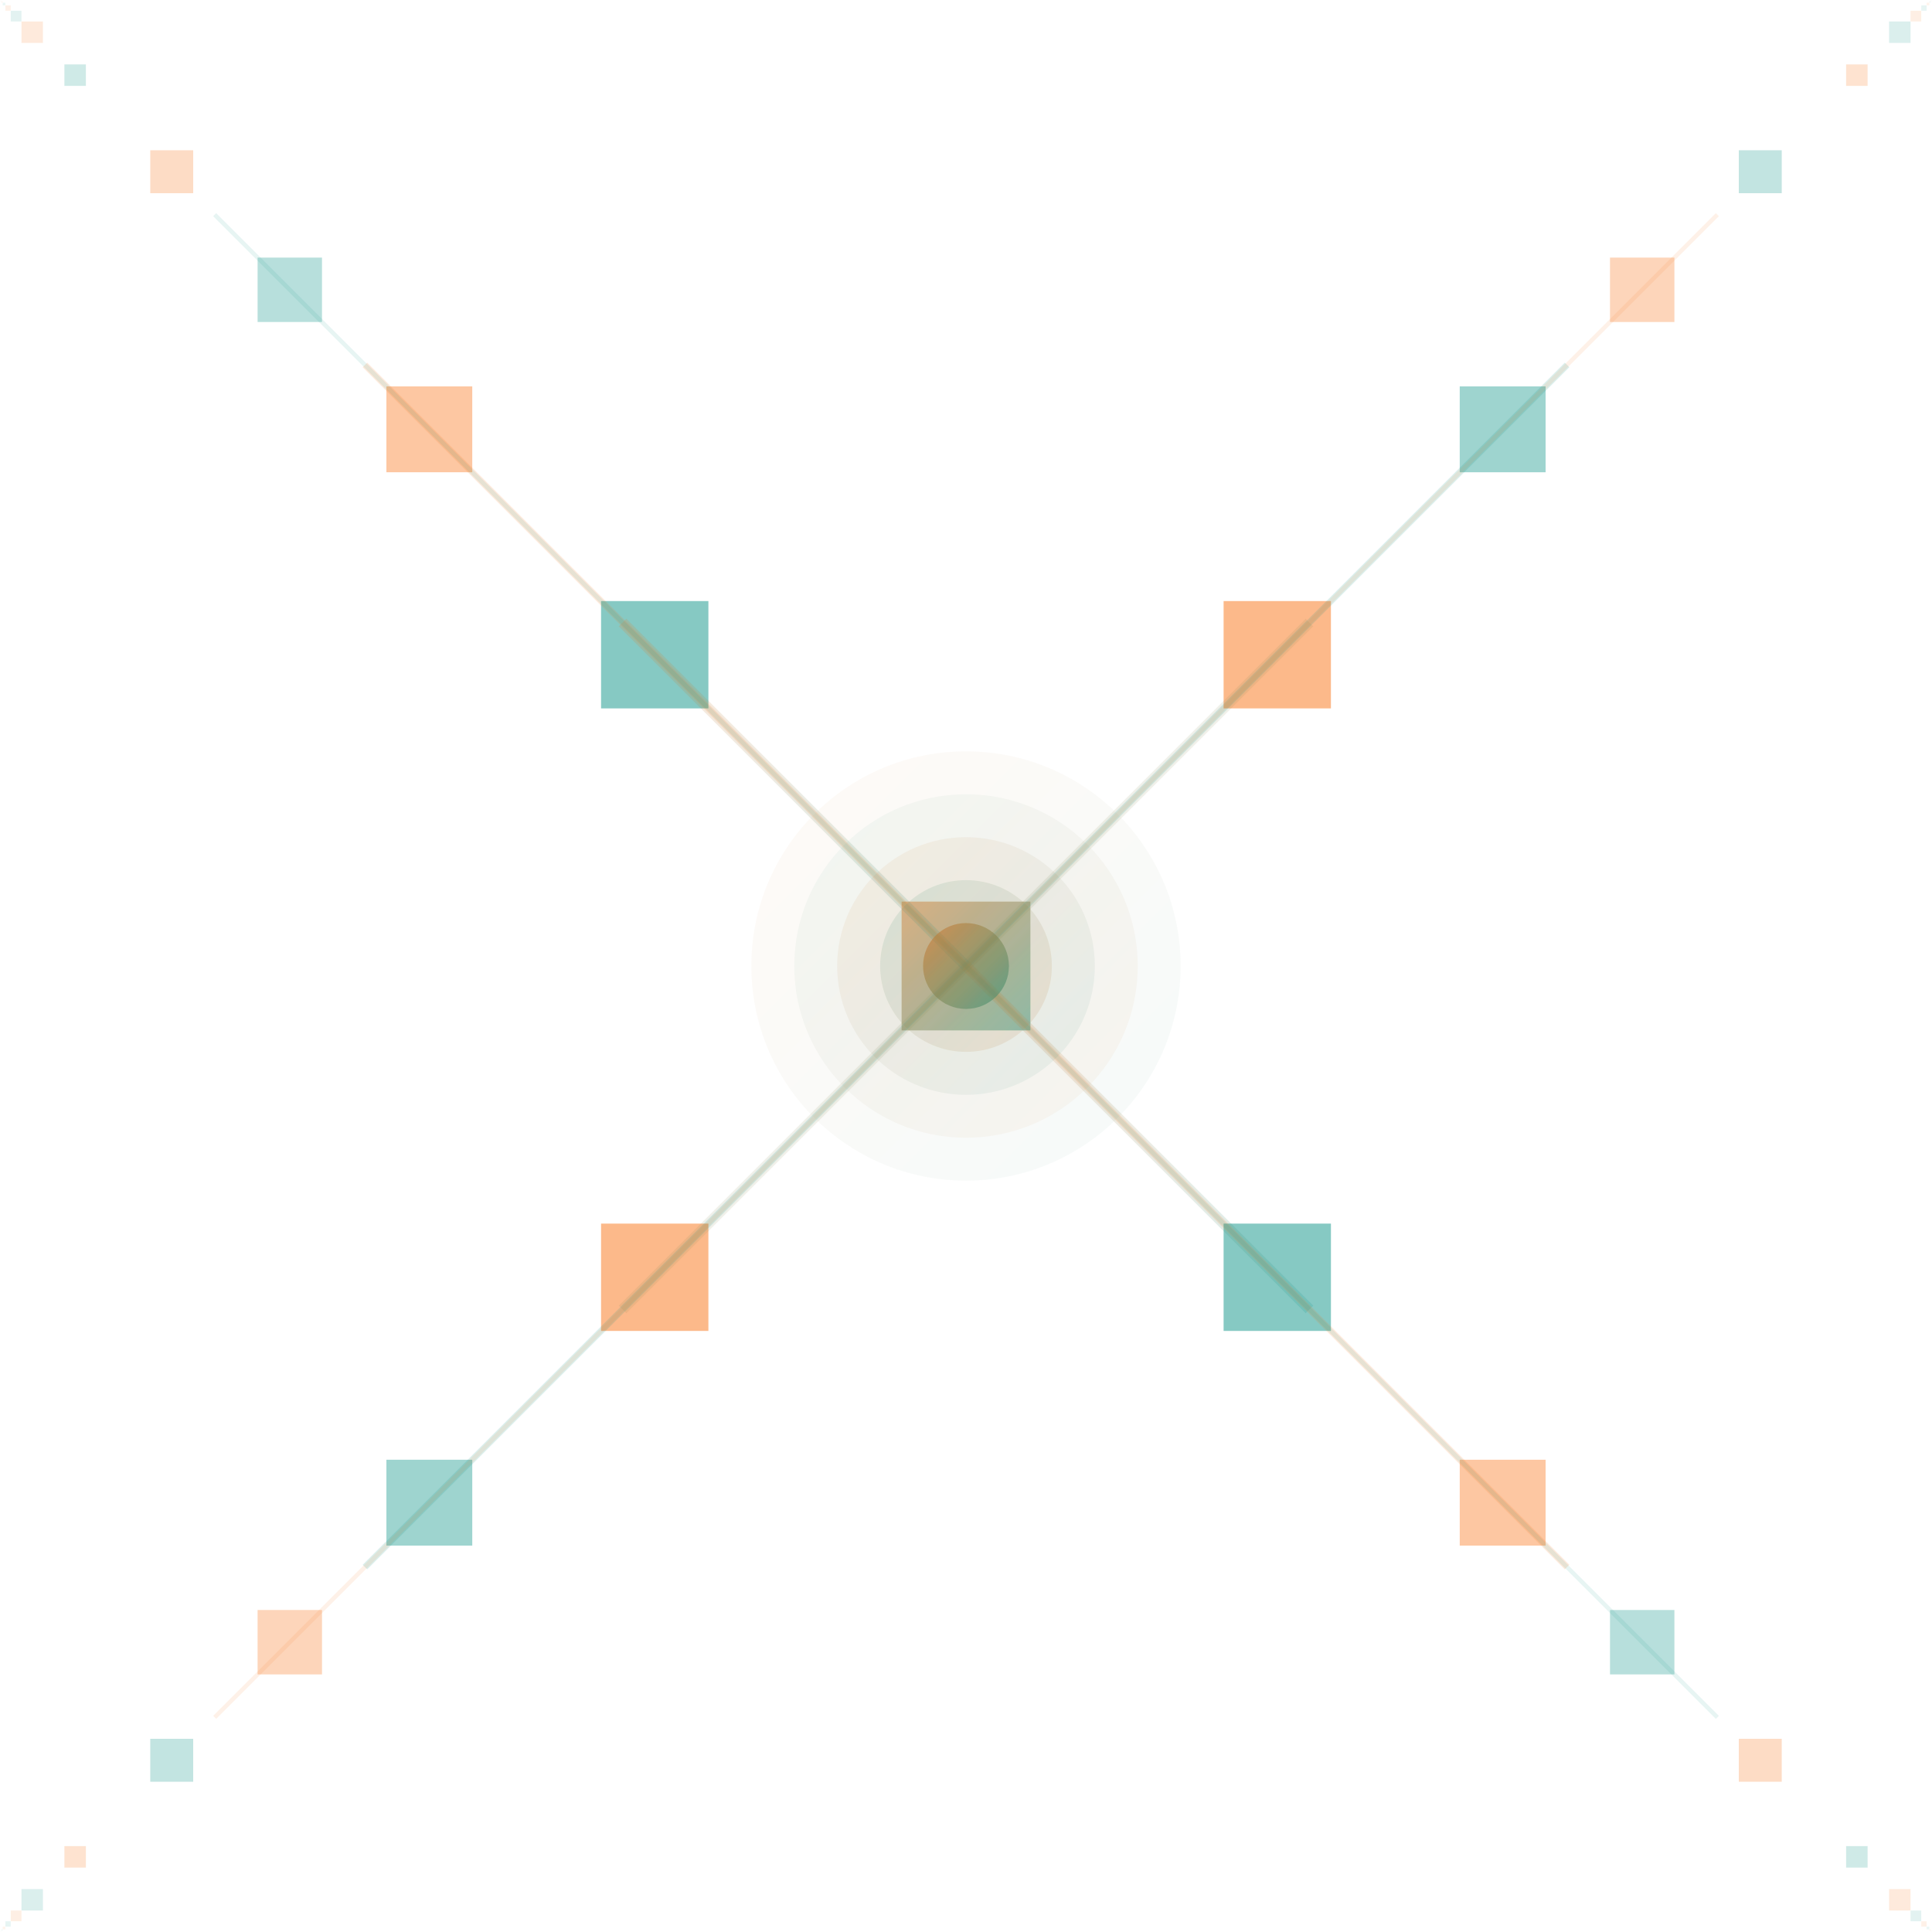
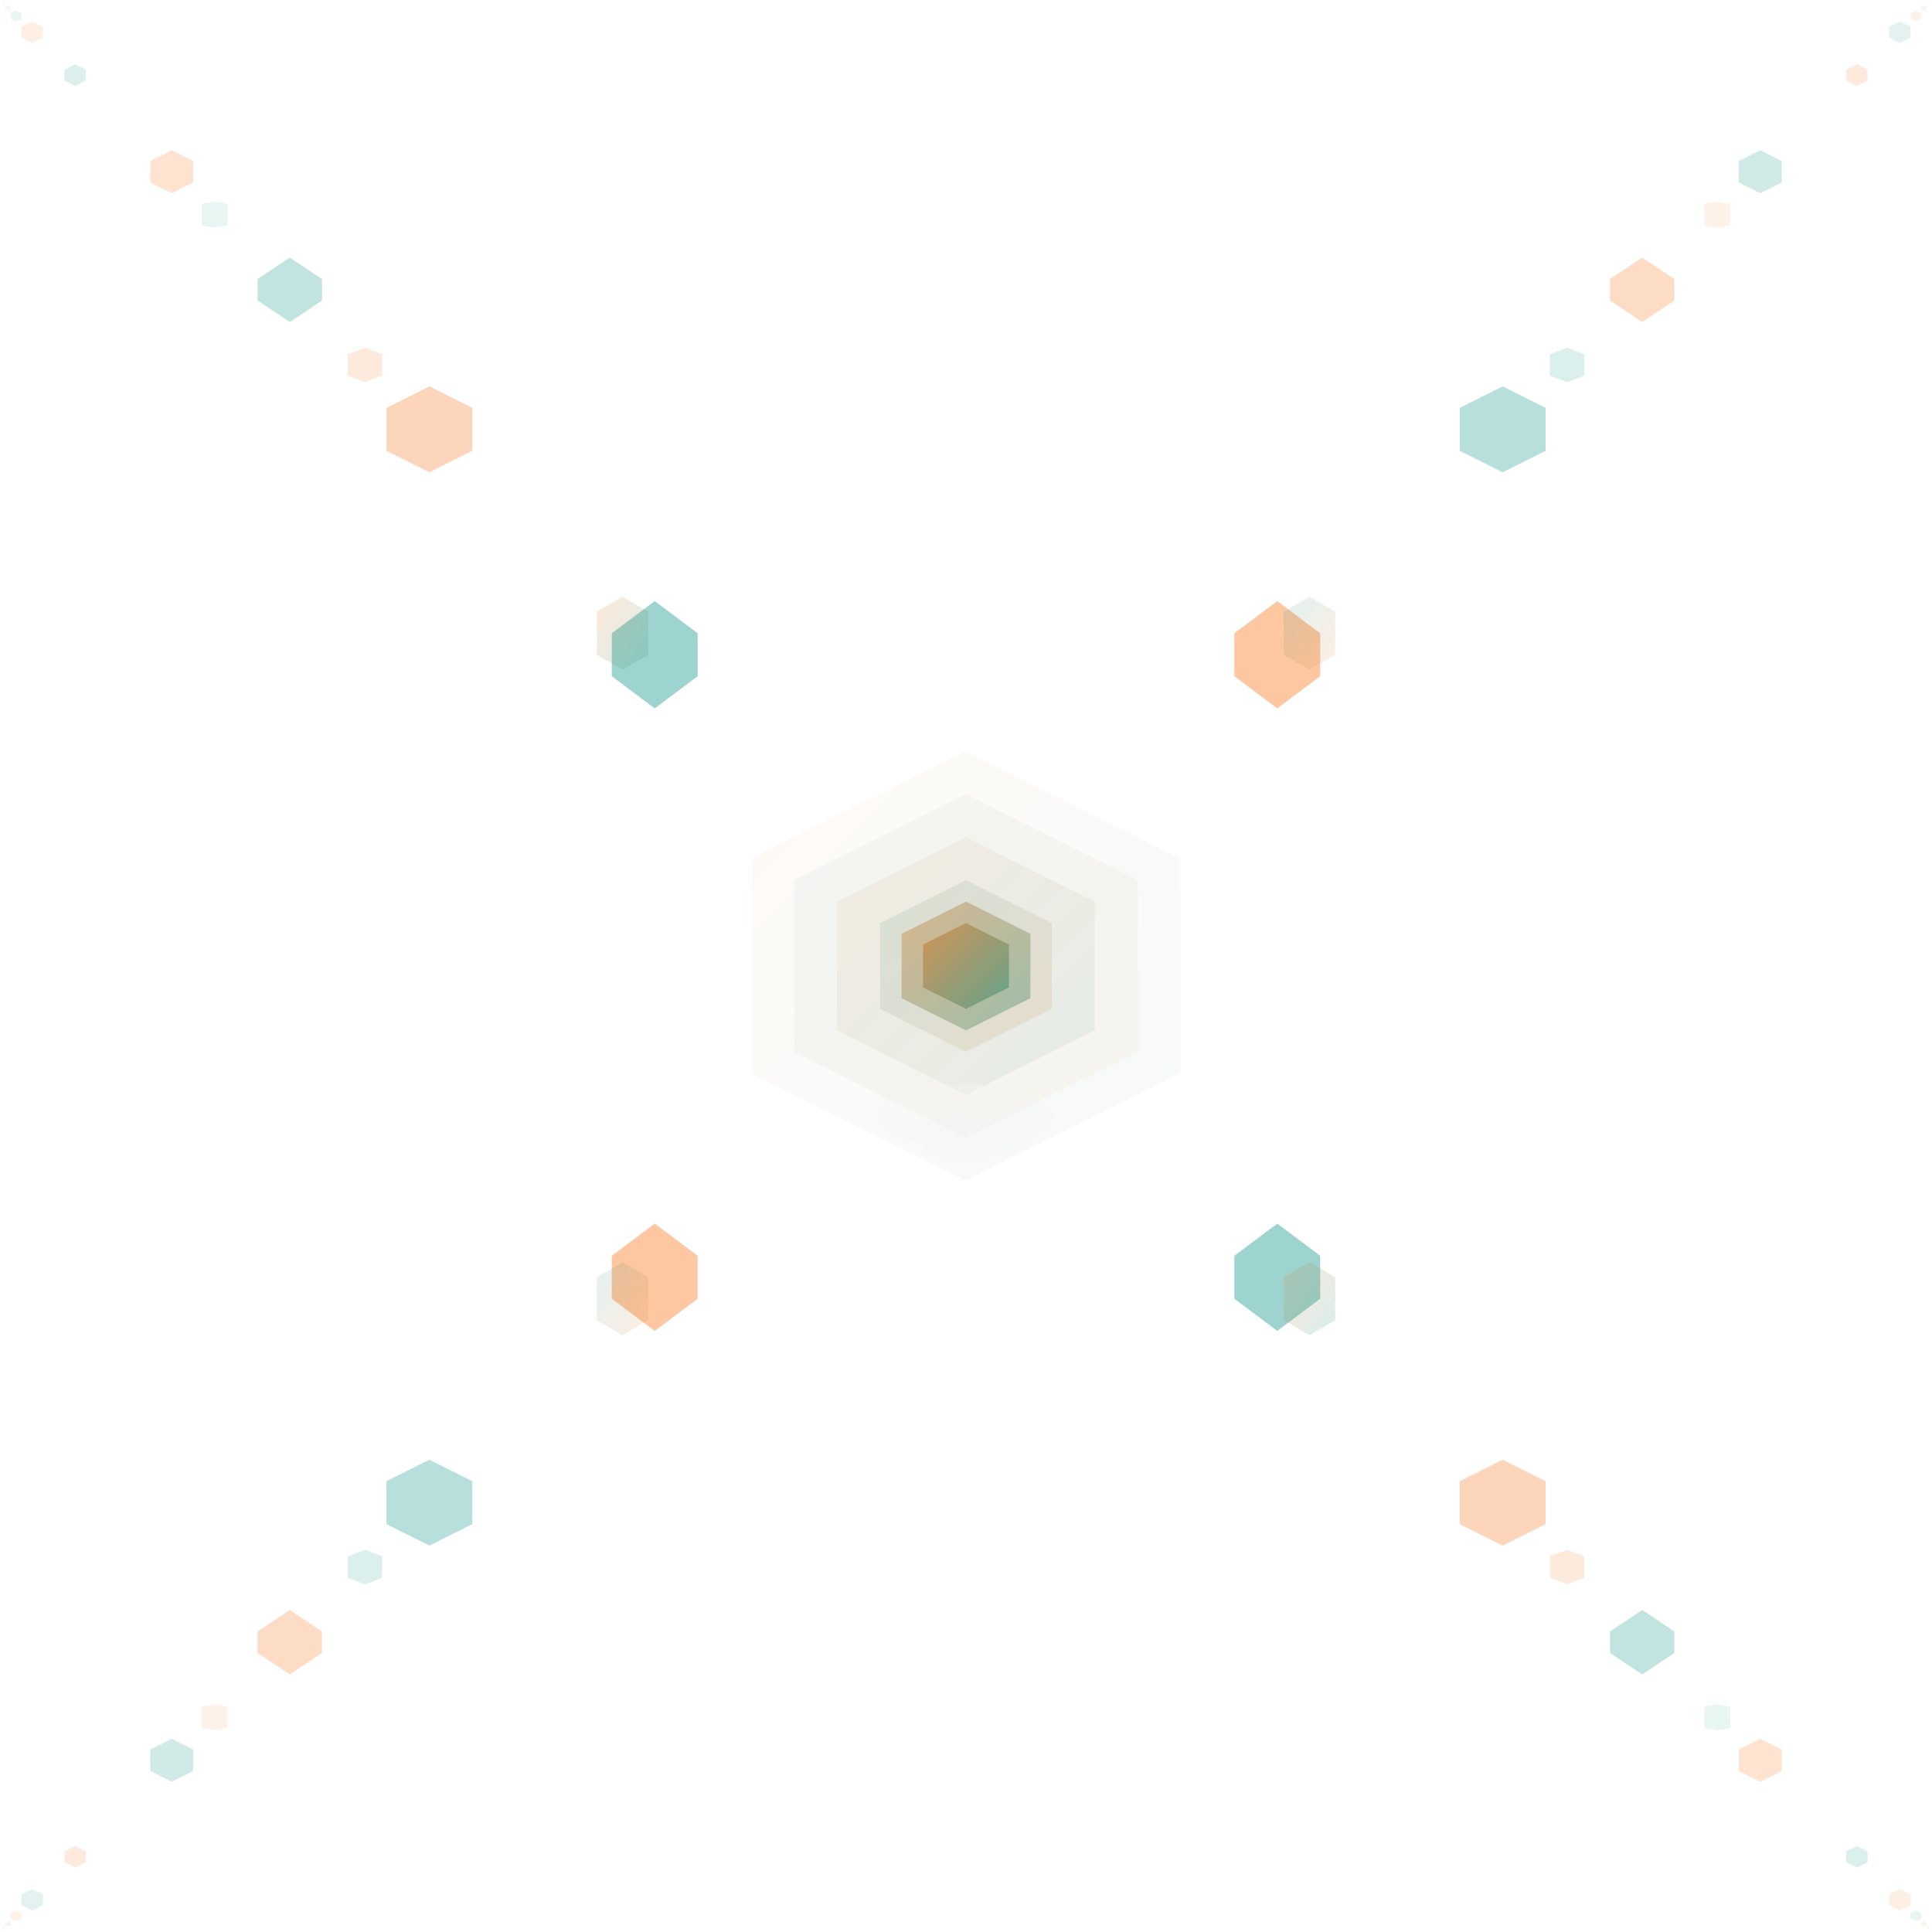
<svg xmlns="http://www.w3.org/2000/svg" width="90" height="90" viewBox="0 0 90 90" fill="none">
  <defs>
    <linearGradient id="designGradient1" x1="0%" y1="0%" x2="100%" y2="100%">
      <stop offset="0%" style="stop-color:#f97316;stop-opacity:0.8" />
      <stop offset="100%" style="stop-color:#0d9488;stop-opacity:0.8" />
    </linearGradient>
    <linearGradient id="designGradient2" x1="0%" y1="0%" x2="100%" y2="100%">
      <stop offset="0%" style="stop-color:#0d9488;stop-opacity:0.6" />
      <stop offset="100%" style="stop-color:#f97316;stop-opacity:0.6" />
    </linearGradient>
    <style>
      .fractal-square {
        transform-origin: 45px 45px;
+         perspective: 1000px;
      }
      
      .primary-rotate {
-         animation: primaryRotate 35s linear infinite;
+         animation: primaryRotate 140s linear infinite;
      }
      
      .secondary-rotate {
-         animation: secondaryRotate 28s linear infinite reverse;
+         animation: secondaryRotate 112s linear infinite reverse;
      }
      
      .tertiary-rotate {
-         animation: tertiaryRotate 42s linear infinite;
+         animation: tertiaryRotate 168s linear infinite reverse;
      }
      
      .quaternary-rotate {
-         animation: quaternaryRotate 50s linear infinite reverse;
+         animation: quaternaryRotate 200s linear infinite reverse;
      }
      
      .quinary-rotate {
-         animation: quinaryRotate 60s linear infinite;
+         animation: quinaryRotate 240s linear infinite reverse;
      }
      
      .senary-rotate {
-         animation: senaryRotate 70s linear infinite reverse;
+         animation: senaryRotate 280s linear infinite reverse;
      }
      
      .septenary-rotate {
-         animation: septenaryRotate 80s linear infinite;
+         animation: septenaryRotate 320s linear infinite reverse;
      }
      
      .octonary-rotate {
-         animation: octonaryRotate 90s linear infinite reverse;
+         animation: octonaryRotate 360s linear infinite reverse;
      }
      
      .nonary-rotate {
-         animation: nonaryRotate 75s linear infinite;
+         animation: nonaryRotate 300s linear infinite reverse;
      }
      
      .denary-rotate {
-         animation: denaryRotate 85s linear infinite reverse;
+         animation: denaryRotate 340s linear infinite reverse;
+       }
+       
+       .center-4d-rotate {
+         animation: center4DRotate 80s linear infinite;
      }
      
      .floating {
-         animation: float 12s ease-in-out infinite;
+         animation: float 48s ease-in-out infinite;
      }
      
      .floating:nth-child(2) {
-         animation-delay: 3s;
+         animation-delay: 12s;
      }
      
      .floating:nth-child(3) {
-         animation-delay: 6s;
+         animation-delay: 24s;
      }
      
      .pulse {
-         animation: pulse 10s ease-in-out infinite;
+         animation: pulse 40s ease-in-out infinite;
      }
      
      .pulse:nth-child(2) {
-         animation-delay: 2.5s;
+         animation-delay: 10s;
      }
      
      .pulse:nth-child(3) {
-         animation-delay: 5s;
+         animation-delay: 20s;
      }
      
      .breathing {
-         animation: breathing 15s ease-in-out infinite;
+         animation: breathing 60s ease-in-out infinite;
      }
      
      .glow {
-         animation: glow 8s ease-in-out infinite;
+         animation: glow 32s ease-in-out infinite;
      }
      
      @keyframes primaryRotate {
        0% {
-           transform: rotate(0deg) scale(1);
-         }
-         50% {
-           transform: rotate(180deg) scale(1.1);
-         }
-         100% {
-           transform: rotate(360deg) scale(1);
+           transform: rotateY(0deg) rotateX(0deg) scale(1);
+         }
+         25% {
+           transform: rotateY(90deg) rotateX(45deg) scale(1.1);
+         }
+         50% {
+           transform: rotateY(180deg) rotateX(0deg) scale(1);
+         }
+         75% {
+           transform: rotateY(270deg) rotateX(-45deg) scale(1.1);
+         }
+         100% {
+           transform: rotateY(360deg) rotateX(0deg) scale(1);
        }
      }
      
      @keyframes secondaryRotate {
        0% {
-           transform: rotate(0deg) scale(1.1);
-         }
-         50% {
-           transform: rotate(-180deg) scale(0.9);
-         }
-         100% {
-           transform: rotate(-360deg) scale(1.1);
+           transform: rotateY(0deg) rotateX(0deg) scale(1.1);
+         }
+         25% {
+           transform: rotateY(-90deg) rotateX(-45deg) scale(0.9);
+         }
+         50% {
+           transform: rotateY(-180deg) rotateX(0deg) scale(1.1);
+         }
+         75% {
+           transform: rotateY(-270deg) rotateX(45deg) scale(0.9);
+         }
+         100% {
+           transform: rotateY(-360deg) rotateX(0deg) scale(1.1);
        }
      }
      
      @keyframes tertiaryRotate {
        0% {
-           transform: rotate(0deg) scale(0.9);
-         }
-         50% {
-           transform: rotate(180deg) scale(1.2);
-         }
-         100% {
-           transform: rotate(360deg) scale(0.9);
+           transform: rotateY(0deg) rotateX(0deg) scale(0.9);
+         }
+         25% {
+           transform: rotateY(90deg) rotateX(30deg) scale(1.2);
+         }
+         50% {
+           transform: rotateY(180deg) rotateX(0deg) scale(0.9);
+         }
+         75% {
+           transform: rotateY(270deg) rotateX(-30deg) scale(1.2);
+         }
+         100% {
+           transform: rotateY(360deg) rotateX(0deg) scale(0.9);
        }
      }
      
      @keyframes quaternaryRotate {
        0% {
-           transform: rotate(0deg) scale(1.2);
-         }
-         50% {
-           transform: rotate(-180deg) scale(0.8);
-         }
-         100% {
-           transform: rotate(-360deg) scale(1.2);
+           transform: rotateY(0deg) rotateX(0deg) scale(1.2);
+         }
+         25% {
+           transform: rotateY(-90deg) rotateX(-30deg) scale(0.8);
+         }
+         50% {
+           transform: rotateY(-180deg) rotateX(0deg) scale(1.2);
+         }
+         75% {
+           transform: rotateY(-270deg) rotateX(30deg) scale(0.8);
+         }
+         100% {
+           transform: rotateY(-360deg) rotateX(0deg) scale(1.2);
        }
      }
      
      @keyframes quinaryRotate {
        0% {
-           transform: rotate(0deg) scale(0.8);
-         }
-         50% {
-           transform: rotate(180deg) scale(1.3);
-         }
-         100% {
-           transform: rotate(360deg) scale(0.8);
+           transform: rotateY(0deg) rotateX(0deg) scale(0.8);
+         }
+         25% {
+           transform: rotateY(90deg) rotateX(20deg) scale(1.3);
+         }
+         50% {
+           transform: rotateY(180deg) rotateX(0deg) scale(0.8);
+         }
+         75% {
+           transform: rotateY(270deg) rotateX(-20deg) scale(1.3);
+         }
+         100% {
+           transform: rotateY(360deg) rotateX(0deg) scale(0.8);
        }
      }
      
      @keyframes senaryRotate {
        0% {
-           transform: rotate(0deg) scale(1.3);
-         }
-         50% {
-           transform: rotate(-180deg) scale(0.7);
-         }
-         100% {
-           transform: rotate(-360deg) scale(1.3);
+           transform: rotateY(0deg) rotateX(0deg) scale(1.3);
+         }
+         25% {
+           transform: rotateY(-90deg) rotateX(-20deg) scale(0.7);
+         }
+         50% {
+           transform: rotateY(-180deg) rotateX(0deg) scale(1.3);
+         }
+         75% {
+           transform: rotateY(-270deg) rotateX(20deg) scale(0.7);
+         }
+         100% {
+           transform: rotateY(-360deg) rotateX(0deg) scale(1.3);
        }
      }
      
      @keyframes septenaryRotate {
        0% {
-           transform: rotate(0deg) scale(0.6);
-         }
-         50% {
-           transform: rotate(180deg) scale(1.4);
-         }
-         100% {
-           transform: rotate(360deg) scale(0.6);
+           transform: rotateY(0deg) rotateX(0deg) scale(0.6);
+         }
+         25% {
+           transform: rotateY(90deg) rotateX(15deg) scale(1.4);
+         }
+         50% {
+           transform: rotateY(180deg) rotateX(0deg) scale(0.6);
+         }
+         75% {
+           transform: rotateY(270deg) rotateX(-15deg) scale(1.4);
+         }
+         100% {
+           transform: rotateY(360deg) rotateX(0deg) scale(0.6);
        }
      }
      
      @keyframes octonaryRotate {
        0% {
-           transform: rotate(0deg) scale(1.4);
-         }
-         50% {
-           transform: rotate(-180deg) scale(0.5);
-         }
-         100% {
-           transform: rotate(-360deg) scale(1.4);
+           transform: rotateY(0deg) rotateX(0deg) scale(1.4);
+         }
+         25% {
+           transform: rotateY(-90deg) rotateX(-15deg) scale(0.5);
+         }
+         50% {
+           transform: rotateY(-180deg) rotateX(0deg) scale(1.4);
+         }
+         75% {
+           transform: rotateY(-270deg) rotateX(15deg) scale(0.5);
+         }
+         100% {
+           transform: rotateY(-360deg) rotateX(0deg) scale(1.4);
        }
      }
      
      @keyframes nonaryRotate {
        0% {
          transform: rotate(0deg) scale(0.5);
        }
        50% {
-           transform: rotate(180deg) scale(1.5);
-         }
-         100% {
-           transform: rotate(360deg) scale(0.5);
+           transform: rotate(-180deg) scale(1.5);
+         }
+         100% {
+           transform: rotate(-360deg) scale(0.5);
        }
      }
      
      @keyframes denaryRotate {
        0% {
          transform: rotate(0deg) scale(1.5);
        }
        50% {
-           transform: rotate(-180deg) scale(0.4);
-         }
-         100% {
-           transform: rotate(-360deg) scale(1.5);
+           transform: rotate(180deg) scale(0.4);
+         }
+         100% {
+           transform: rotate(360deg) scale(1.5);
        }
      }
      
      @keyframes float {
        0%, 100% {
          transform: translateY(0px);
          opacity: 0.4;
        }
        50% {
          transform: translateY(-6px);
          opacity: 0.8;
        }
      }
      
      @keyframes pulse {
        0%, 100% {
          transform: scale(1);
          opacity: 0.3;
        }
        50% {
          transform: scale(1.1);
          opacity: 0.7;
        }
      }
      
      @keyframes breathing {
        0%, 100% {
          transform: scale(1);
          opacity: 0.2;
        }
        50% {
          transform: scale(1.2);
          opacity: 0.6;
        }
      }
      
      @keyframes glow {
        0%, 100% {
          opacity: 0.3;
        }
        50% {
          opacity: 0.8;
        }
      }
+       
+       @keyframes center4DRotate {
+         0% {
+           transform: perspective(300px) rotateY(0deg) rotateX(0deg) scale(1);
+         }
+         25% {
+           transform: perspective(300px) rotateY(90deg) rotateX(45deg) scale(1.1);
+         }
+         50% {
+           transform: perspective(300px) rotateY(180deg) rotateX(90deg) scale(1);
+         }
+         75% {
+           transform: perspective(300px) rotateY(270deg) rotateX(45deg) scale(1.1);
+         }
+         100% {
+           transform: perspective(300px) rotateY(360deg) rotateX(0deg) scale(1);
+         }
+       }
    </style>
  </defs>
-   <rect x="42" y="42" width="6" height="6" fill="url(#designGradient1)" opacity="0.6" class="fractal-square primary-rotate" />
+   <polygon points="45,42 48,43.5 48,46.5 45,48 42,46.5 42,43.5" fill="url(#designGradient1)" opacity="0.5" class="fractal-square primary-rotate" />
  <g class="fractal-square secondary-rotate">
-     <rect x="28" y="28" width="5" height="5" fill="#0d9488" opacity="0.5" class="floating" />
-     <rect x="57" y="28" width="5" height="5" fill="#f97316" opacity="0.5" class="floating" />
-     <rect x="57" y="57" width="5" height="5" fill="#0d9488" opacity="0.5" class="floating" />
-     <rect x="28" y="57" width="5" height="5" fill="#f97316" opacity="0.5" class="floating" />
+     <polygon points="30.5,28 32.5,29.5 32.5,31.5 30.5,33 28.5,31.5 28.5,29.5" fill="#0d9488" opacity="0.4" class="floating" />
+     <polygon points="59.5,28 61.5,29.5 61.5,31.5 59.5,33 57.5,31.5 57.5,29.5" fill="#f97316" opacity="0.4" class="floating" />
+     <polygon points="59.5,57 61.5,58.5 61.5,60.5 59.5,62 57.5,60.5 57.5,58.5" fill="#0d9488" opacity="0.4" class="floating" />
+     <polygon points="30.5,57 32.5,58.5 32.5,60.5 30.5,62 28.5,60.5 28.5,58.5" fill="#f97316" opacity="0.4" class="floating" />
  </g>
  <g class="fractal-square tertiary-rotate">
-     <rect x="18" y="18" width="4" height="4" fill="#f97316" opacity="0.4" class="pulse" />
-     <rect x="68" y="18" width="4" height="4" fill="#0d9488" opacity="0.4" class="pulse" />
-     <rect x="68" y="68" width="4" height="4" fill="#f97316" opacity="0.4" class="pulse" />
-     <rect x="18" y="68" width="4" height="4" fill="#0d9488" opacity="0.4" class="pulse" />
+     <polygon points="20,18 22,19 22,21 20,22 18,21 18,19" fill="#f97316" opacity="0.3" class="pulse" />
+     <polygon points="70,18 72,19 72,21 70,22 68,21 68,19" fill="#0d9488" opacity="0.3" class="pulse" />
+     <polygon points="70,68 72,69 72,71 70,72 68,71 68,69" fill="#f97316" opacity="0.3" class="pulse" />
+     <polygon points="20,68 22,69 22,71 20,72 18,71 18,69" fill="#0d9488" opacity="0.3" class="pulse" />
  </g>
  <g class="fractal-square quaternary-rotate">
-     <rect x="12" y="12" width="3" height="3" fill="#0d9488" opacity="0.3" class="floating" />
-     <rect x="75" y="12" width="3" height="3" fill="#f97316" opacity="0.3" class="floating" />
-     <rect x="75" y="75" width="3" height="3" fill="#0d9488" opacity="0.3" class="floating" />
-     <rect x="12" y="75" width="3" height="3" fill="#f97316" opacity="0.3" class="floating" />
+     <polygon points="13.5,12 15,13 15,14 13.5,15 12,14 12,13" fill="#0d9488" opacity="0.25" class="floating" />
+     <polygon points="76.5,12 78,13 78,14 76.5,15 75,14 75,13" fill="#f97316" opacity="0.25" class="floating" />
+     <polygon points="76.5,75 78,76 78,77 76.5,78 75,77 75,76" fill="#0d9488" opacity="0.25" class="floating" />
+     <polygon points="13.5,75 15,76 15,77 13.5,78 12,77 12,76" fill="#f97316" opacity="0.25" class="floating" />
  </g>
  <g class="fractal-square quinary-rotate">
-     <rect x="7" y="7" width="2" height="2" fill="#f97316" opacity="0.25" class="pulse" />
-     <rect x="81" y="7" width="2" height="2" fill="#0d9488" opacity="0.25" class="pulse" />
-     <rect x="81" y="81" width="2" height="2" fill="#f97316" opacity="0.25" class="pulse" />
-     <rect x="7" y="81" width="2" height="2" fill="#0d9488" opacity="0.25" class="pulse" />
+     <polygon points="8,7 9,7.5 9,8.5 8,9 7,8.5 7,7.5" fill="#f97316" opacity="0.2" class="pulse" />
+     <polygon points="82,7 83,7.5 83,8.5 82,9 81,8.5 81,7.5" fill="#0d9488" opacity="0.2" class="pulse" />
+     <polygon points="82,81 83,81.5 83,82.5 82,83 81,82.5 81,81.5" fill="#f97316" opacity="0.2" class="pulse" />
+     <polygon points="8,81 9,81.5 9,82.5 8,83 7,82.5 7,81.5" fill="#0d9488" opacity="0.2" class="pulse" />
  </g>
  <g class="fractal-square senary-rotate">
-     <rect x="3" y="3" width="1" height="1" fill="#0d9488" opacity="0.2" class="breathing" />
-     <rect x="86" y="3" width="1" height="1" fill="#f97316" opacity="0.2" class="breathing" />
-     <rect x="86" y="86" width="1" height="1" fill="#0d9488" opacity="0.2" class="breathing" />
-     <rect x="3" y="86" width="1" height="1" fill="#f97316" opacity="0.2" class="breathing" />
+     <polygon points="3.5,3 4,3.25 4,3.75 3.5,4 3,3.75 3,3.25" fill="#0d9488" opacity="0.15" class="breathing" />
+     <polygon points="86.5,3 87,3.25 87,3.75 86.5,4 86,3.75 86,3.25" fill="#f97316" opacity="0.15" class="breathing" />
+     <polygon points="86.5,86 87,86.25 87,86.75 86.5,87 86,86.75 86,86.25" fill="#0d9488" opacity="0.15" class="breathing" />
+     <polygon points="3.5,86 4,86.25 4,86.75 3.5,87 3,86.75 3,86.25" fill="#f97316" opacity="0.15" class="breathing" />
  </g>
  <g class="fractal-square septenary-rotate">
-     <rect x="1" y="1" width="1" height="1" fill="#f97316" opacity="0.15" class="floating" />
-     <rect x="88" y="1" width="1" height="1" fill="#0d9488" opacity="0.15" class="floating" />
-     <rect x="88" y="88" width="1" height="1" fill="#f97316" opacity="0.15" class="floating" />
-     <rect x="1" y="88" width="1" height="1" fill="#0d9488" opacity="0.15" class="floating" />
+     <polygon points="1.5,1 2,1.25 2,1.75 1.5,2 1,1.75 1,1.25" fill="#f97316" opacity="0.12" class="floating" />
+     <polygon points="88.5,1 89,1.25 89,1.75 88.5,2 88,1.75 88,1.25" fill="#0d9488" opacity="0.12" class="floating" />
+     <polygon points="88.5,88 89,88.25 89,88.75 88.5,89 88,88.75 88,88.25" fill="#f97316" opacity="0.12" class="floating" />
+     <polygon points="1.5,88 2,88.25 2,88.75 1.5,89 1,88.75 1,88.25" fill="#0d9488" opacity="0.12" class="floating" />
  </g>
  <g class="fractal-square octonary-rotate">
-     <rect x="0.5" y="0.5" width="0.5" height="0.5" fill="#0d9488" opacity="0.12" class="pulse" />
-     <rect x="89" y="0.5" width="0.5" height="0.5" fill="#f97316" opacity="0.12" class="pulse" />
-     <rect x="89" y="89" width="0.5" height="0.5" fill="#0d9488" opacity="0.12" class="pulse" />
-     <rect x="0.5" y="89" width="0.5" height="0.5" fill="#f97316" opacity="0.12" class="pulse" />
+     <polygon points="0.75,0.5 1,0.625 1,0.875 0.75,1 0.5,0.875 0.5,0.625" fill="#0d9488" opacity="0.1" class="pulse" />
+     <polygon points="89.25,0.5 89.5,0.625 89.5,0.875 89.25,1 89,0.875 89,0.625" fill="#f97316" opacity="0.1" class="pulse" />
+     <polygon points="89.25,89 89.5,89.125 89.5,89.375 89.25,89.5 89,89.375 89,89.125" fill="#0d9488" opacity="0.1" class="pulse" />
+     <polygon points="0.75,89 1,89.125 1,89.375 0.75,89.5 0.5,89.375 0.5,89.125" fill="#f97316" opacity="0.1" class="pulse" />
  </g>
  <g class="fractal-square nonary-rotate">
-     <rect x="0.25" y="0.25" width="0.25" height="0.25" fill="#f97316" opacity="0.1" class="breathing" />
-     <rect x="89.5" y="0.25" width="0.25" height="0.25" fill="#0d9488" opacity="0.1" class="breathing" />
-     <rect x="89.5" y="89.5" width="0.25" height="0.25" fill="#f97316" opacity="0.1" class="breathing" />
-     <rect x="0.25" y="89.5" width="0.25" height="0.25" fill="#0d9488" opacity="0.1" class="breathing" />
+     <polygon points="0.375,0.25 0.5,0.312 0.5,0.438 0.375,0.5 0.25,0.438 0.25,0.312" fill="#f97316" opacity="0.08" class="breathing" />
+     <polygon points="89.625,0.25 89.75,0.312 89.75,0.438 89.625,0.5 89.5,0.438 89.5,0.312" fill="#0d9488" opacity="0.08" class="breathing" />
+     <polygon points="89.625,89.5 89.75,89.562 89.75,89.688 89.625,89.75 89.5,89.688 89.5,89.562" fill="#f97316" opacity="0.08" class="breathing" />
+     <polygon points="0.375,89.5 0.5,89.562 0.5,89.688 0.375,89.75 0.25,89.688 0.25,89.562" fill="#0d9488" opacity="0.08" class="breathing" />
  </g>
  <g class="fractal-square denary-rotate">
-     <rect x="0.125" y="0.125" width="0.125" height="0.125" fill="#0d9488" opacity="0.08" class="floating" />
-     <rect x="89.75" y="0.125" width="0.125" height="0.125" fill="#f97316" opacity="0.08" class="floating" />
-     <rect x="89.75" y="89.75" width="0.125" height="0.125" fill="#0d9488" opacity="0.08" class="floating" />
-     <rect x="0.125" y="89.75" width="0.125" height="0.125" fill="#f97316" opacity="0.08" class="floating" />
+     <polygon points="0.188,0.125 0.25,0.156 0.25,0.219 0.188,0.25 0.125,0.219 0.125,0.156" fill="#0d9488" opacity="0.06" class="floating" />
+     <polygon points="89.812,0.125 89.875,0.156 89.875,0.219 89.812,0.25 89.75,0.219 89.75,0.156" fill="#f97316" opacity="0.06" class="floating" />
+     <polygon points="89.812,89.75 89.875,89.781 89.875,89.844 89.812,89.875 89.75,89.844 89.75,89.781" fill="#0d9488" opacity="0.06" class="floating" />
+     <polygon points="0.188,89.75 0.25,89.781 0.25,89.844 0.188,89.875 0.125,89.844 0.125,89.781" fill="#f97316" opacity="0.06" class="floating" />
  </g>
  <g class="fractal-square primary-rotate">
-     <rect x="0.062" y="0.062" width="0.062" height="0.062" fill="#f97316" opacity="0.06" class="pulse" />
-     <rect x="89.875" y="0.062" width="0.062" height="0.062" fill="#0d9488" opacity="0.06" class="pulse" />
-     <rect x="89.875" y="89.875" width="0.062" height="0.062" fill="#f97316" opacity="0.06" class="pulse" />
-     <rect x="0.062" y="89.875" width="0.062" height="0.062" fill="#0d9488" opacity="0.06" class="pulse" />
+     <polygon points="0.094,0.062 0.125,0.078 0.125,0.109 0.094,0.125 0.062,0.109 0.062,0.078" fill="#f97316" opacity="0.05" class="pulse" />
+     <polygon points="89.906,0.062 89.938,0.078 89.938,0.109 89.906,0.125 89.875,0.109 89.875,0.078" fill="#0d9488" opacity="0.05" class="pulse" />
+     <polygon points="89.906,89.875 89.938,89.891 89.938,89.922 89.906,89.938 89.875,89.922 89.875,89.891" fill="#f97316" opacity="0.05" class="pulse" />
+     <polygon points="0.094,89.875 0.125,89.891 0.125,89.922 0.094,89.938 0.062,89.922 0.062,89.891" fill="#0d9488" opacity="0.05" class="pulse" />
  </g>
  <g class="fractal-square secondary-rotate">
-     <rect x="0.031" y="0.031" width="0.031" height="0.031" fill="url(#designGradient1)" opacity="0.05" class="glow" />
-     <rect x="89.938" y="0.031" width="0.031" height="0.031" fill="url(#designGradient2)" opacity="0.05" class="glow" />
-     <rect x="89.938" y="89.938" width="0.031" height="0.031" fill="url(#designGradient1)" opacity="0.05" class="glow" />
-     <rect x="0.031" y="89.938" width="0.031" height="0.031" fill="url(#designGradient2)" opacity="0.05" class="glow" />
+     <polygon points="0.047,0.031 0.062,0.039 0.062,0.055 0.047,0.062 0.031,0.055 0.031,0.039" fill="url(#designGradient1)" opacity="0.04" class="glow" />
+     <polygon points="89.953,0.031 89.969,0.039 89.969,0.055 89.953,0.062 89.938,0.055 89.938,0.039" fill="url(#designGradient2)" opacity="0.04" class="glow" />
+     <polygon points="89.953,89.938 89.969,89.945 89.969,89.961 89.953,89.969 89.938,89.961 89.938,89.945" fill="url(#designGradient1)" opacity="0.04" class="glow" />
+     <polygon points="0.047,89.938 0.062,89.945 0.062,89.961 0.047,89.969 0.031,89.961 0.031,89.945" fill="url(#designGradient2)" opacity="0.04" class="glow" />
  </g>
  <g class="fractal-square tertiary-rotate">
-     <rect x="0.016" y="0.016" width="0.016" height="0.016" fill="#f97316" opacity="0.04" class="breathing" />
-     <rect x="89.969" y="0.016" width="0.016" height="0.016" fill="#0d9488" opacity="0.04" class="breathing" />
-     <rect x="89.969" y="89.969" width="0.016" height="0.016" fill="#f97316" opacity="0.04" class="breathing" />
-     <rect x="0.016" y="89.969" width="0.016" height="0.016" fill="#0d9488" opacity="0.04" class="breathing" />
-   </g>
-   <line x1="45" y1="45" x2="29" y2="29" stroke="url(#designGradient1)" stroke-width="0.5" opacity="0.2" />
-   <line x1="45" y1="45" x2="61" y2="29" stroke="url(#designGradient2)" stroke-width="0.5" opacity="0.2" />
-   <line x1="45" y1="45" x2="61" y2="61" stroke="url(#designGradient1)" stroke-width="0.5" opacity="0.2" />
-   <line x1="45" y1="45" x2="29" y2="61" stroke="url(#designGradient2)" stroke-width="0.5" opacity="0.2" />
-   <line x1="45" y1="45" x2="17" y2="17" stroke="#f97316" stroke-width="0.3" opacity="0.15" />
-   <line x1="45" y1="45" x2="73" y2="17" stroke="#0d9488" stroke-width="0.3" opacity="0.15" />
-   <line x1="45" y1="45" x2="73" y2="73" stroke="#f97316" stroke-width="0.3" opacity="0.15" />
-   <line x1="45" y1="45" x2="17" y2="73" stroke="#0d9488" stroke-width="0.3" opacity="0.15" />
-   <line x1="45" y1="45" x2="10" y2="10" stroke="#0d9488" stroke-width="0.2" opacity="0.1" />
-   <line x1="45" y1="45" x2="80" y2="10" stroke="#f97316" stroke-width="0.2" opacity="0.1" />
-   <line x1="45" y1="45" x2="80" y2="80" stroke="#0d9488" stroke-width="0.2" opacity="0.1" />
-   <line x1="45" y1="45" x2="10" y2="80" stroke="#f97316" stroke-width="0.2" opacity="0.1" />
-   <circle cx="45" cy="45" r="2" fill="url(#designGradient1)" opacity="0.7" class="pulse" />
-   <circle cx="45" cy="45" r="4" fill="url(#designGradient2)" opacity="0.2" class="pulse" />
-   <circle cx="45" cy="45" r="6" fill="url(#designGradient1)" opacity="0.1" class="breathing" />
-   <circle cx="45" cy="45" r="8" fill="url(#designGradient2)" opacity="0.08" class="glow" />
-   <circle cx="45" cy="45" r="10" fill="url(#designGradient1)" opacity="0.05" class="breathing" />
+     <polygon points="0.023,0.016 0.031,0.02 0.031,0.027 0.023,0.031 0.016,0.027 0.016,0.02" fill="#f97316" opacity="0.03" class="breathing" />
+     <polygon points="89.977,0.016 89.984,0.02 89.984,0.027 89.977,0.031 89.969,0.027 89.969,0.02" fill="#0d9488" opacity="0.03" class="breathing" />
+     <polygon points="89.977,89.969 89.984,89.973 89.984,89.98 89.977,89.984 89.969,89.98 89.969,89.973" fill="#f97316" opacity="0.03" class="breathing" />
+     <polygon points="0.023,89.969 0.031,89.973 0.031,89.98 0.023,89.984 0.016,89.98 0.016,89.973" fill="#0d9488" opacity="0.03" class="breathing" />
+   </g>
+   <g class="fractal-square secondary-rotate">
+     <polygon points="29,27.8 30.2,28.5 30.2,30.5 29,31.2 27.8,30.5 27.8,28.5" fill="url(#designGradient1)" opacity="0.2" class="pulse" />
+     <polygon points="61,27.8 62.2,28.5 62.2,30.5 61,31.2 59.8,30.5 59.8,28.5" fill="url(#designGradient2)" opacity="0.2" class="pulse" />
+     <polygon points="61,58.8 62.2,59.5 62.2,61.5 61,62.2 59.8,61.5 59.8,59.5" fill="url(#designGradient1)" opacity="0.2" class="pulse" />
+     <polygon points="29,58.8 30.2,59.5 30.2,61.5 29,62.2 27.8,61.5 27.8,59.5" fill="url(#designGradient2)" opacity="0.2" class="pulse" />
+   </g>
+   <g class="fractal-square tertiary-rotate">
+     <polygon points="17,16.2 17.8,16.5 17.8,17.5 17,17.8 16.2,17.5 16.2,16.5" fill="#f97316" opacity="0.15" class="floating" />
+     <polygon points="73,16.2 73.8,16.5 73.8,17.5 73,17.8 72.2,17.5 72.2,16.5" fill="#0d9488" opacity="0.15" class="floating" />
+     <polygon points="73,72.2 73.8,72.5 73.8,73.5 73,73.8 72.2,73.5 72.2,72.5" fill="#f97316" opacity="0.15" class="floating" />
+     <polygon points="17,72.2 17.8,72.5 17.8,73.5 17,73.8 16.2,73.5 16.2,72.5" fill="#0d9488" opacity="0.15" class="floating" />
+   </g>
+   <g class="fractal-square quaternary-rotate">
+     <polygon points="10,9.4 10.6,9.5 10.6,10.5 10,10.6 9.4,10.5 9.4,9.5" fill="#0d9488" opacity="0.1" class="breathing" />
+     <polygon points="80,9.4 80.6,9.5 80.6,10.5 80,10.6 79.4,10.5 79.4,9.5" fill="#f97316" opacity="0.1" class="breathing" />
+     <polygon points="80,79.4 80.6,79.5 80.6,80.5 80,80.6 79.4,80.5 79.4,79.5" fill="#0d9488" opacity="0.1" class="breathing" />
+     <polygon points="10,79.4 10.6,79.5 10.6,80.5 10,80.6 9.4,80.5 9.4,79.5" fill="#f97316" opacity="0.1" class="breathing" />
+   </g>
+   <polygon points="45,43 47,44 47,46 45,47 43,46 43,44" fill="url(#designGradient1)" opacity="0.7" class="pulse" />
+   <polygon points="45,41 49,43 49,47 45,49 41,47 41,43" fill="url(#designGradient2)" opacity="0.2" class="pulse" />
+   <polygon points="45,39 51,42 51,48 45,51 39,48 39,42" fill="url(#designGradient1)" opacity="0.1" class="center-4d-rotate" />
+   <polygon points="45,37 53,41 53,49 45,53 37,49 37,41" fill="url(#designGradient2)" opacity="0.08" class="glow" />
+   <polygon points="45,35 55,40 55,50 45,55 35,50 35,40" fill="url(#designGradient1)" opacity="0.05" class="breathing" />
+   <ellipse cx="45" cy="52" rx="4" ry="1.5" fill="#f5f5f5" opacity="0.3" class="breathing" />
+   <ellipse cx="45" cy="53" rx="3" ry="1" fill="#f5f5f5" opacity="0.2" class="breathing" />
</svg>
